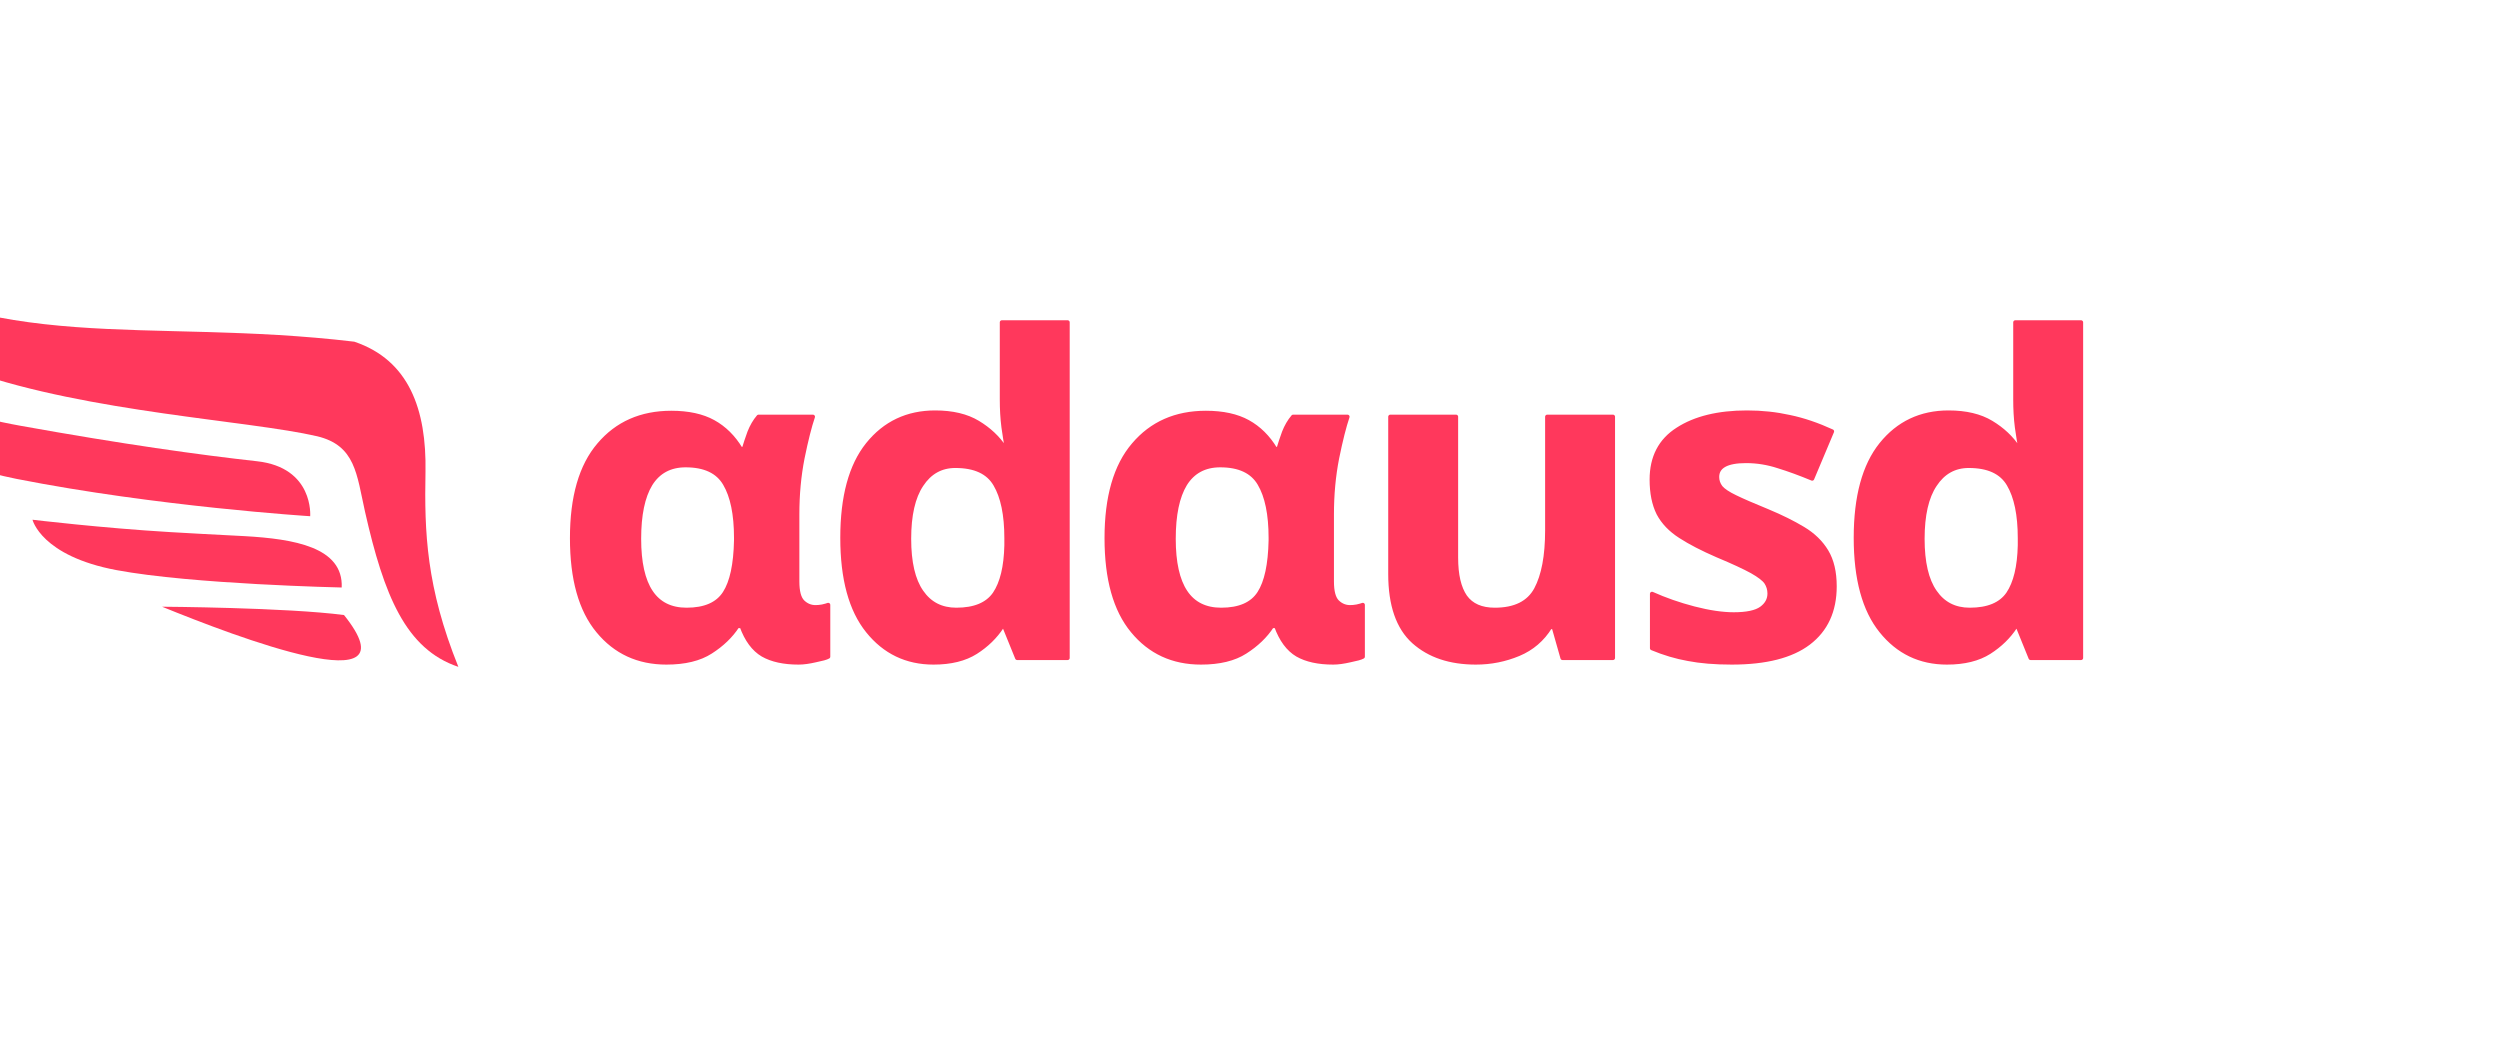
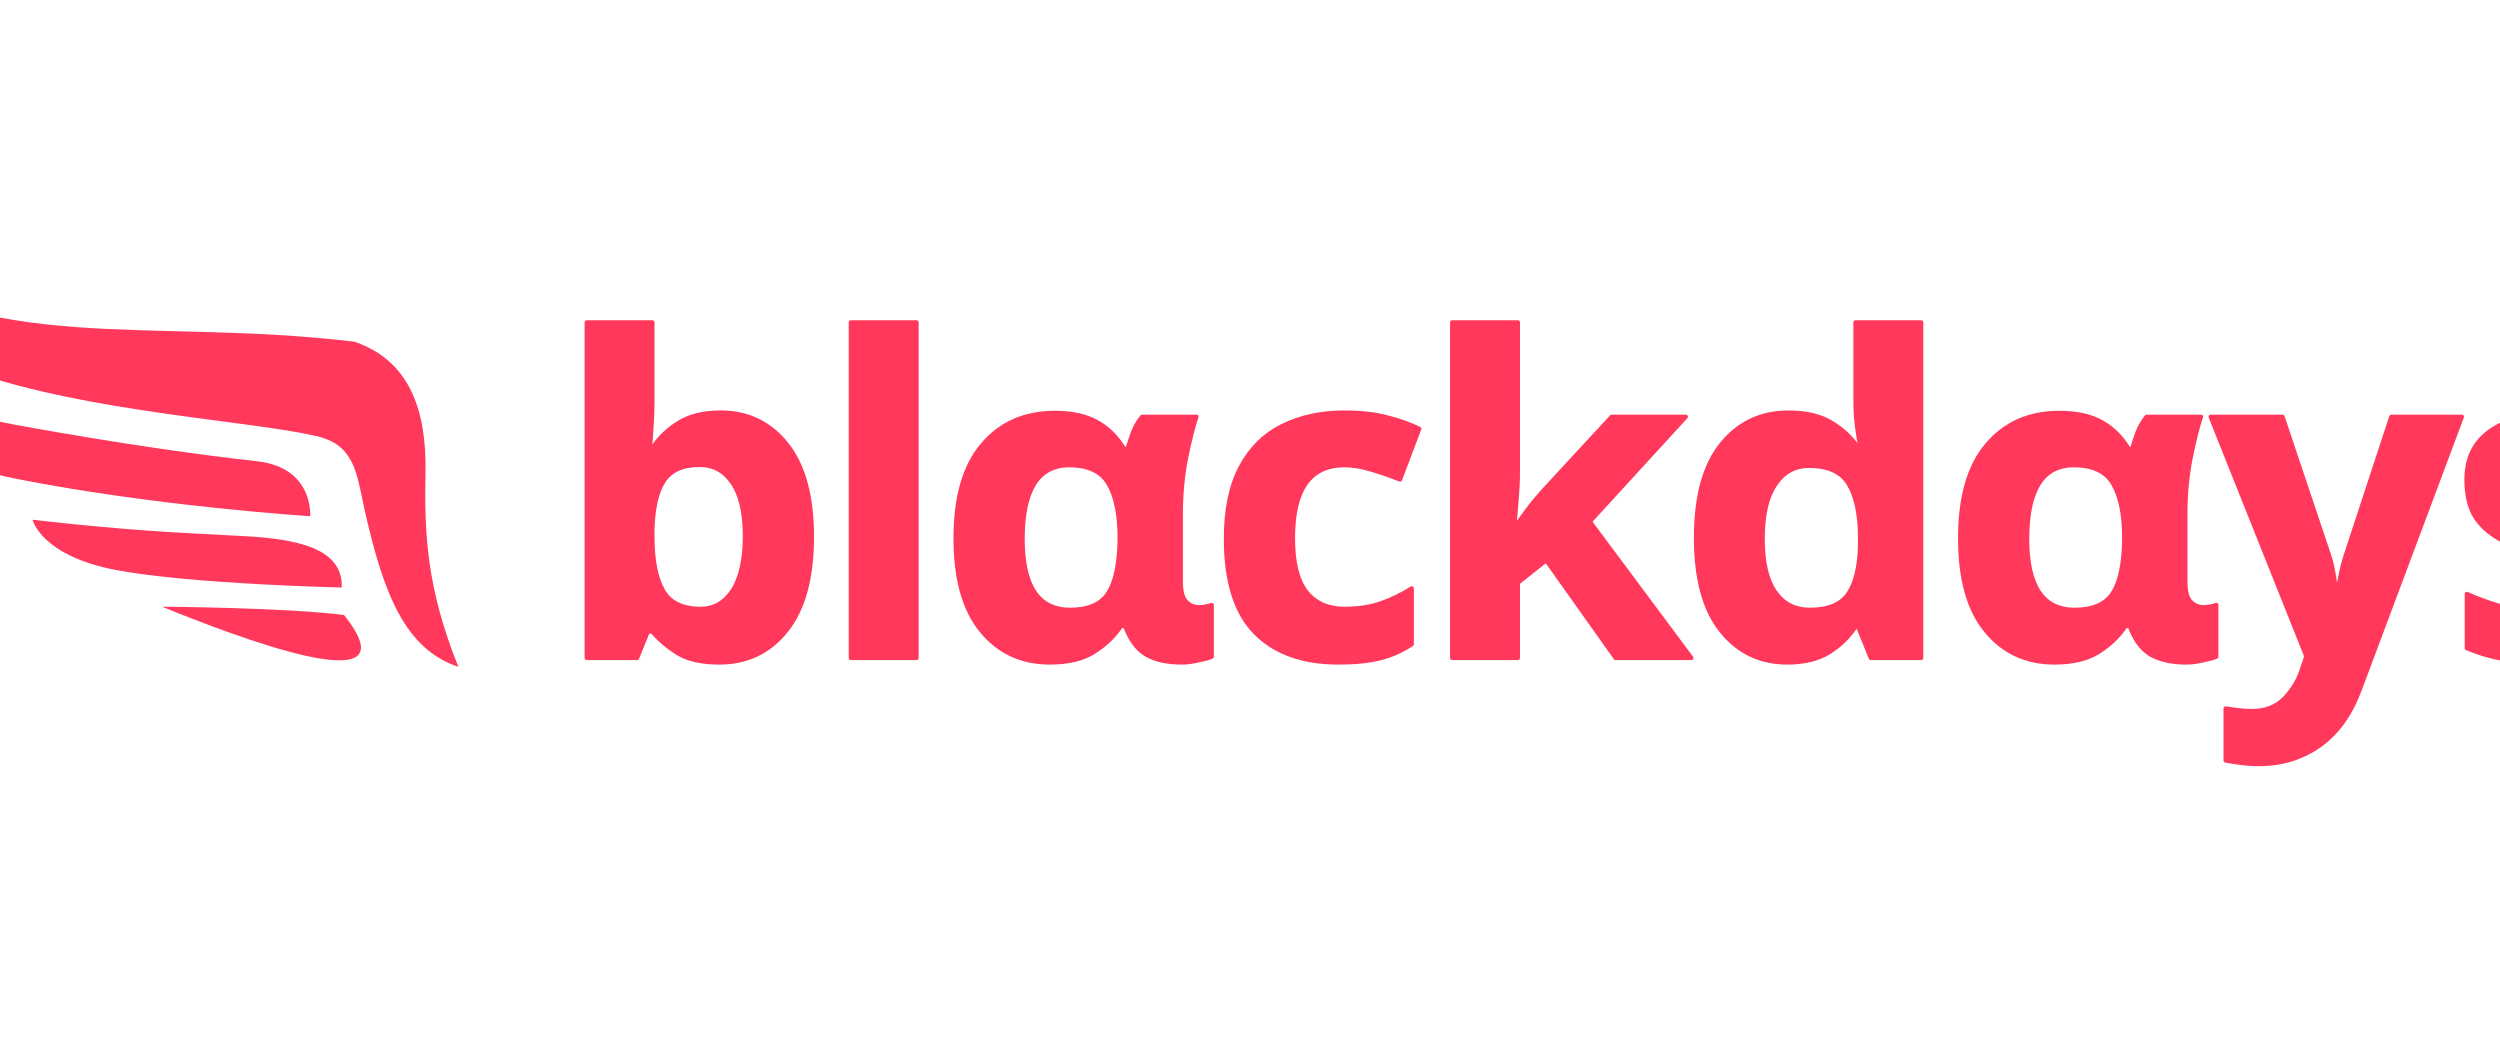
<svg xmlns="http://www.w3.org/2000/svg" width="120" height="50" viewBox="0 0 120 50" version="1.1" id="SVGRoot">
  <defs id="defs132">
    <rect x="11.236" y="7.285" width="69.721" height="10.07" id="rect3" />
    <rect x="12.943" y="23.094" width="88.414" height="18.186" id="rect1" />
    <rect x="-1.478" y="42.333" width="127.885" height="23.822" id="rect3454" />
    <clipPath id="b983e3c625">
      <path d="m 142,147.301 h 115 v 72.75 H 142 Z m 0,0" clip-rule="nonzero" id="path1144" />
    </clipPath>
    <clipPath id="0e8c13dd3a">
      <path d="m 70.262,116.359 h 89.156 v 70.5 H 70.262 Z m 0,0" clip-rule="nonzero" id="path1147" />
    </clipPath>
    <clipPath id="b983e3c625-3">
      <path d="m 142,147.301 h 115 v 72.75 H 142 Z m 0,0" clip-rule="nonzero" id="path1144-6" />
    </clipPath>
    <clipPath id="0e8c13dd3a-7">
      <path d="m 70.262,116.359 h 89.156 v 70.5 H 70.262 Z m 0,0" clip-rule="nonzero" id="path1147-5" />
    </clipPath>
    <clipPath id="b983e3c625-3-1">
      <path d="m 142,147.301 h 115 v 72.75 H 142 Z m 0,0" clip-rule="nonzero" id="path1144-6-2" />
    </clipPath>
    <clipPath id="b983e3c625-3-3">
      <path d="m 142,147.301 h 115 v 72.75 H 142 Z m 0,0" clip-rule="nonzero" id="path1144-6-6" />
    </clipPath>
  </defs>
  <g id="layer1" style="display:inline">
    <text xml:space="preserve" style="font-style:normal;font-variant:normal;font-weight:normal;font-stretch:normal;font-size:19.724px;line-height:0;font-family:Manrope;-inkscape-font-specification:Manrope;letter-spacing:-0.74px;fill:#ff385c;fill-opacity:1;stroke:#ff385c;stroke-width:0.2;stroke-linecap:round;stroke-linejoin:round;stroke-miterlimit:4;stroke-dasharray:none;stroke-opacity:1;paint-order:stroke markers fill" x="26.502" y="31.582" id="text2">
-       <tspan id="tspan2" x="26.502" y="31.582" style="font-style:normal;font-variant:normal;font-weight:bold;font-stretch:normal;font-size:21.201px;font-family:Manrope;-inkscape-font-specification:'Manrope Bold';word-spacing:0px;fill:#ff385c;fill-opacity:1;stroke:#ff385c;stroke-width:0.2;stroke-linecap:round;stroke-linejoin:round;stroke-miterlimit:4;stroke-dasharray:none;stroke-opacity:1;paint-order:stroke markers fill">αdαusd</tspan>
+       <tspan id="tspan2" x="26.502" y="31.582" style="font-style:normal;font-variant:normal;font-weight:bold;font-stretch:normal;font-size:21.201px;font-family:Manrope;-inkscape-font-specification:'Manrope Bold';word-spacing:0px;fill:#ff385c;fill-opacity:1;stroke:#ff385c;stroke-width:0.2;stroke-linecap:round;stroke-linejoin:round;stroke-miterlimit:4;stroke-dasharray:none;stroke-opacity:1;paint-order:stroke markers fill" dy="0 0 0 0">blαckdαys</tspan>
    </text>
    <g id="g11677" transform="matrix(-1.396889,0,0,1.5791,135.0034,-17.89072)" style="fill:#ff385c;fill-opacity:1">
      <path style="display:inline;fill:#ff385c;fill-opacity:1;stroke:none;stroke-width:0.232;stroke-opacity:1" d="m 80.896,31.599 c 1.105,-2.429 1.168,-4.088 1.129,-5.926 -0.039,-1.893 0.564,-3.396 2.446,-3.957 7.226,-0.759 12.37,0.499 17.902,-2.782 0,0 -0.974,2.373 -4.777,3.695 -4.036,1.238 -9.49,1.479 -11.85,1.962 -1.317,0.281 -1.355,1.153 -1.644,2.297 -0.65,2.539 -1.396,4.175 -3.206,4.712" id="path33289-7" />
      <path style="display:inline;fill:#ff385c;fill-opacity:1;stroke:none;stroke-width:0.262;stroke-opacity:1" d="m 84.825,30.025 c 1.992,-0.23 6.252,-0.253 6.252,-0.253 -2.532,0.911 -8.758,3.022 -6.252,0.253 z" id="path33287-0" />
      <path style="display:inline;fill:#ff385c;fill-opacity:1;stroke:none;stroke-width:0.262;stroke-opacity:1" d="m 84.904,29.19 c -0.061,-1.233 1.655,-1.478 3.329,-1.563 1.001,-0.046 2.004,-0.092 2.565,-0.123 2.351,-0.123 4.731,-0.376 4.731,-0.376 0,0 -0.297,1.104 -2.891,1.532 -2.585,0.429 -7.733,0.528 -7.733,0.528 z" id="path33285-9" />
      <path style="display:inline;fill:#ff385c;fill-opacity:1;stroke:none;stroke-width:0.262;stroke-opacity:1" d="m 85.987,27.021 c 0,0 -0.133,-1.479 1.829,-1.671 1.961,-0.192 4.617,-0.519 8.131,-1.079 3.515,-0.559 4.936,-1.6 4.936,-1.6 0,0 0.04,2.365 -4.802,3.215 -4.832,0.843 -10.093,1.135 -10.093,1.135 z" id="path1156-3" />
    </g>
  </g>
  <g id="layer2" style="display:inline" />
  <g id="layer3" style="display:inline" />
  <g id="layer4" style="display:none">
    <rect style="display:inline;opacity:0.557;fill:#ff5e00;fill-opacity:1;stroke:#0069f5;stroke-width:0;stroke-linecap:round;stroke-linejoin:round;paint-order:stroke fill markers" id="rect1592-1" width="15" height="15" x="1.8808064e-06" y="15" />
    <rect style="display:inline;opacity:0.557;fill:#ff0000;stroke:#0069f5;stroke-width:0;stroke-linecap:round;stroke-linejoin:round;paint-order:stroke fill markers" id="rect1592" width="120" height="15" x="1.8808064e-06" y="6.7562792e-07" />
  </g>
</svg>
